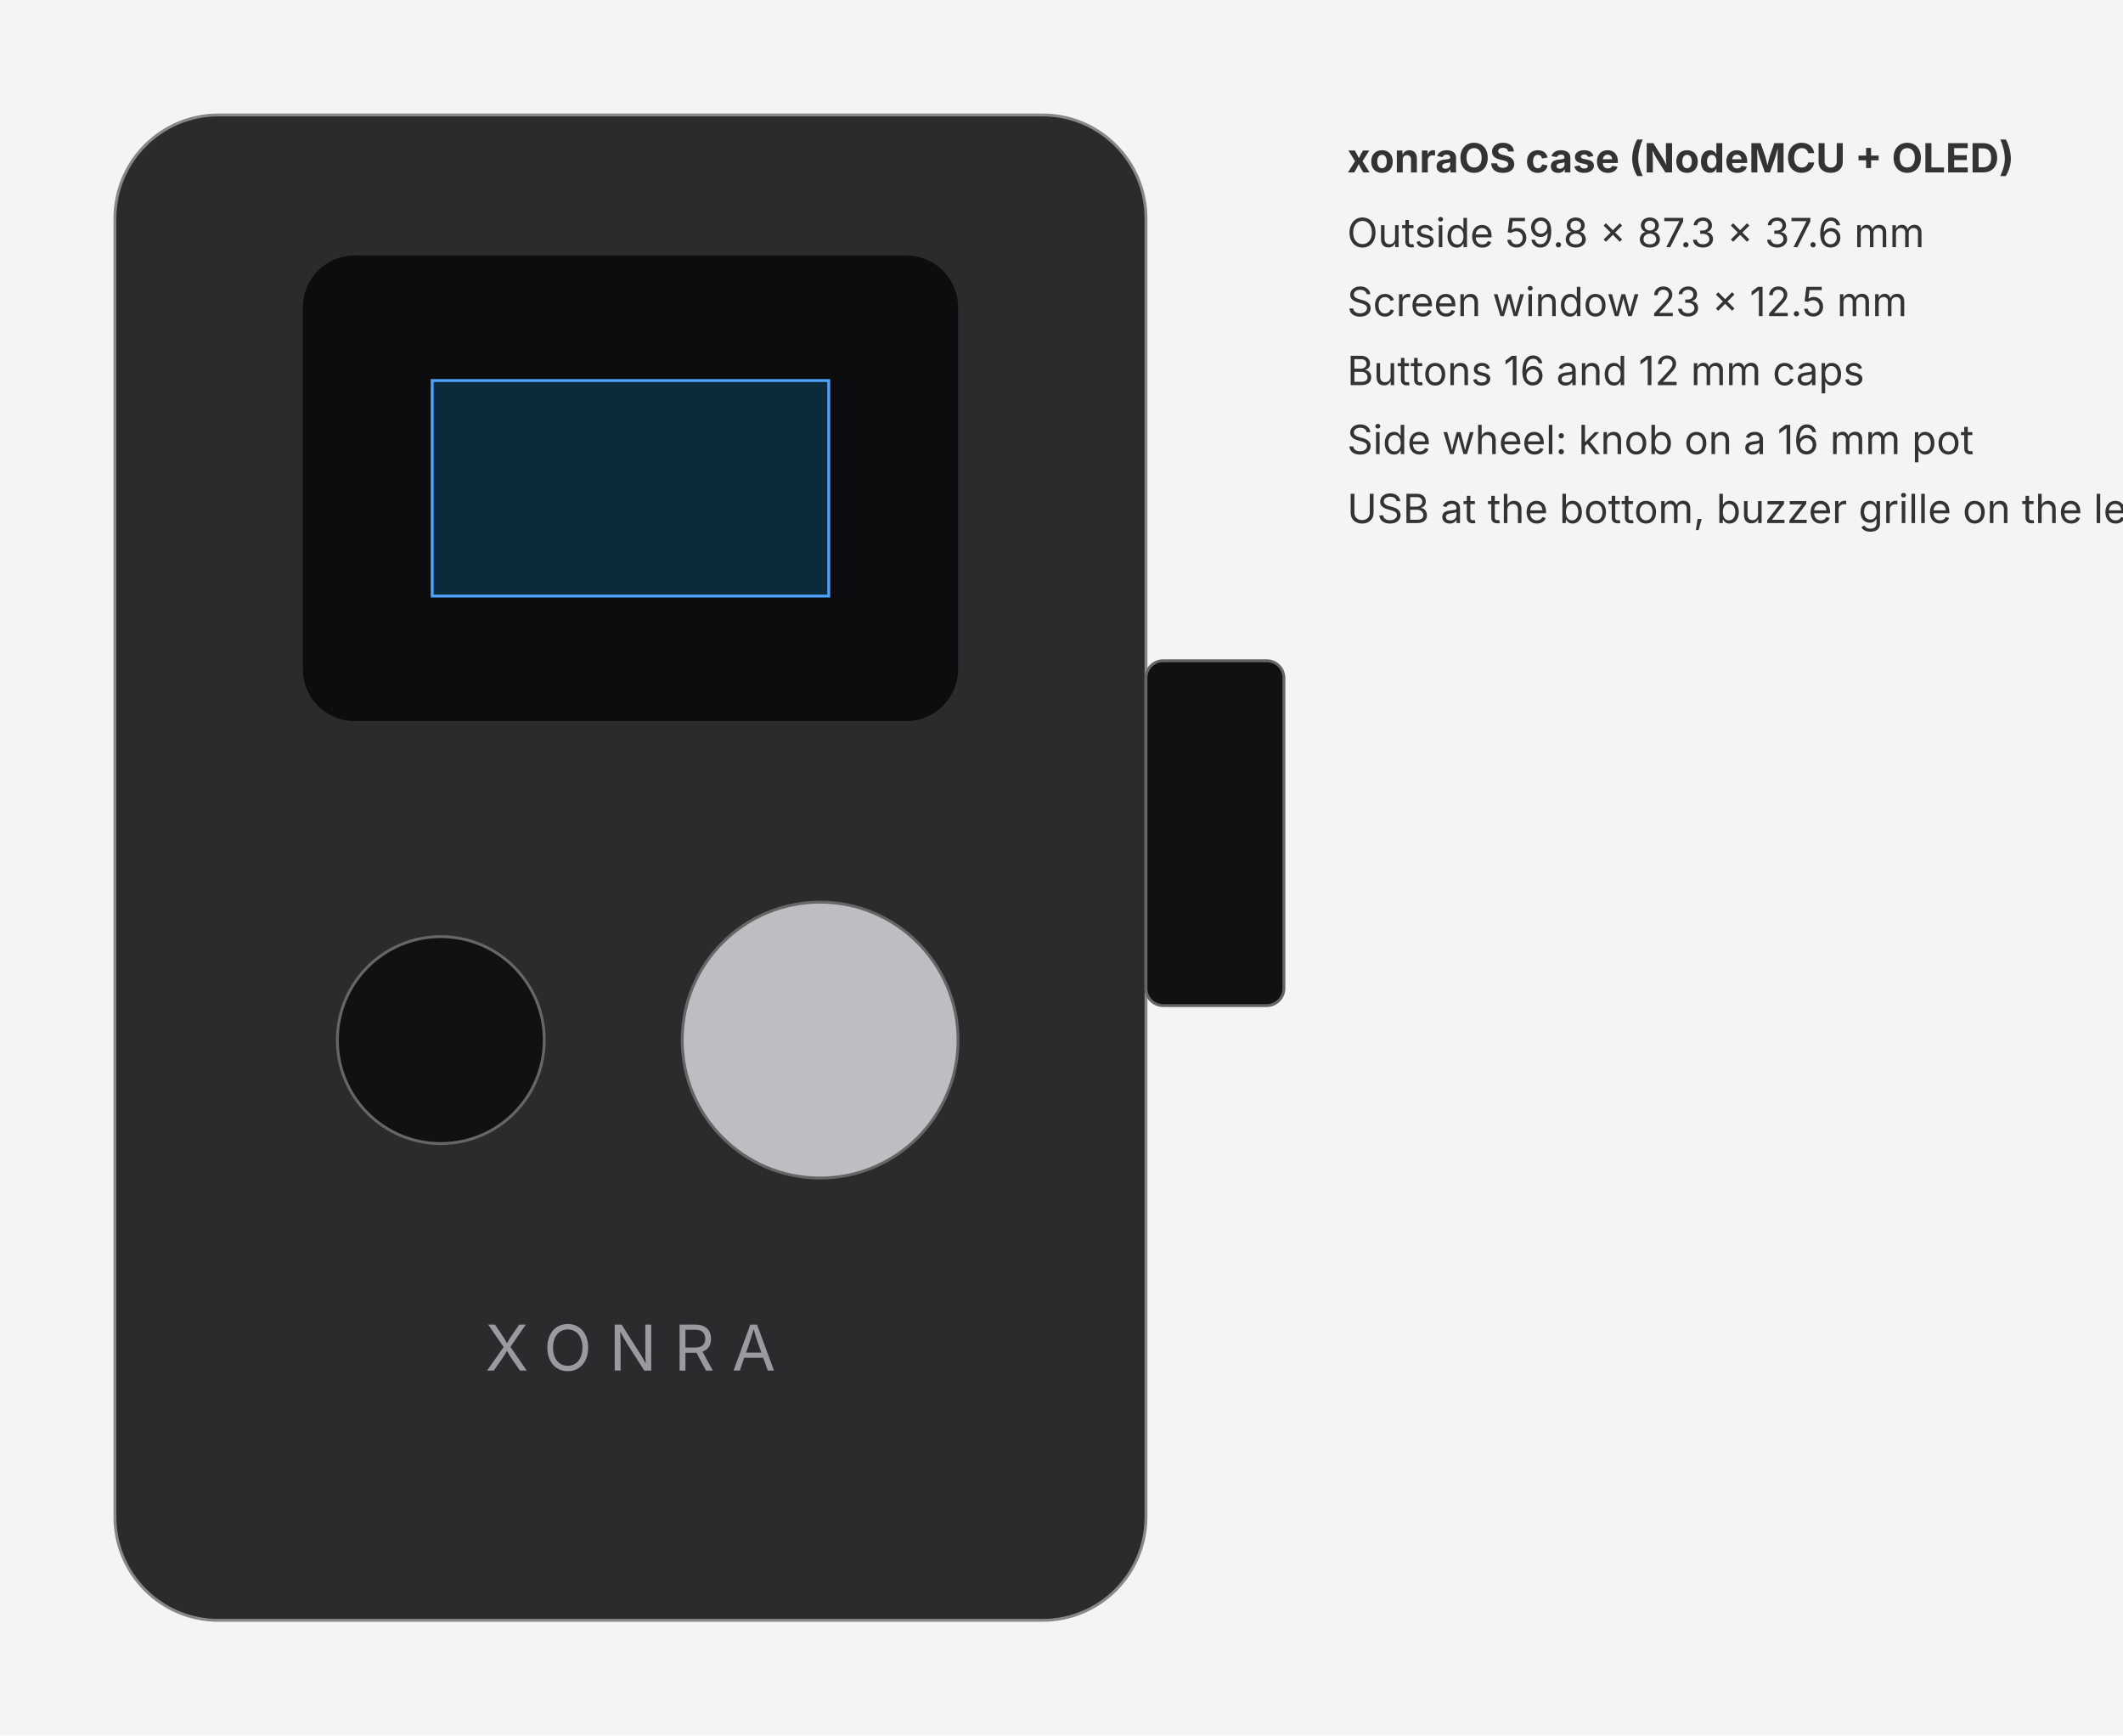
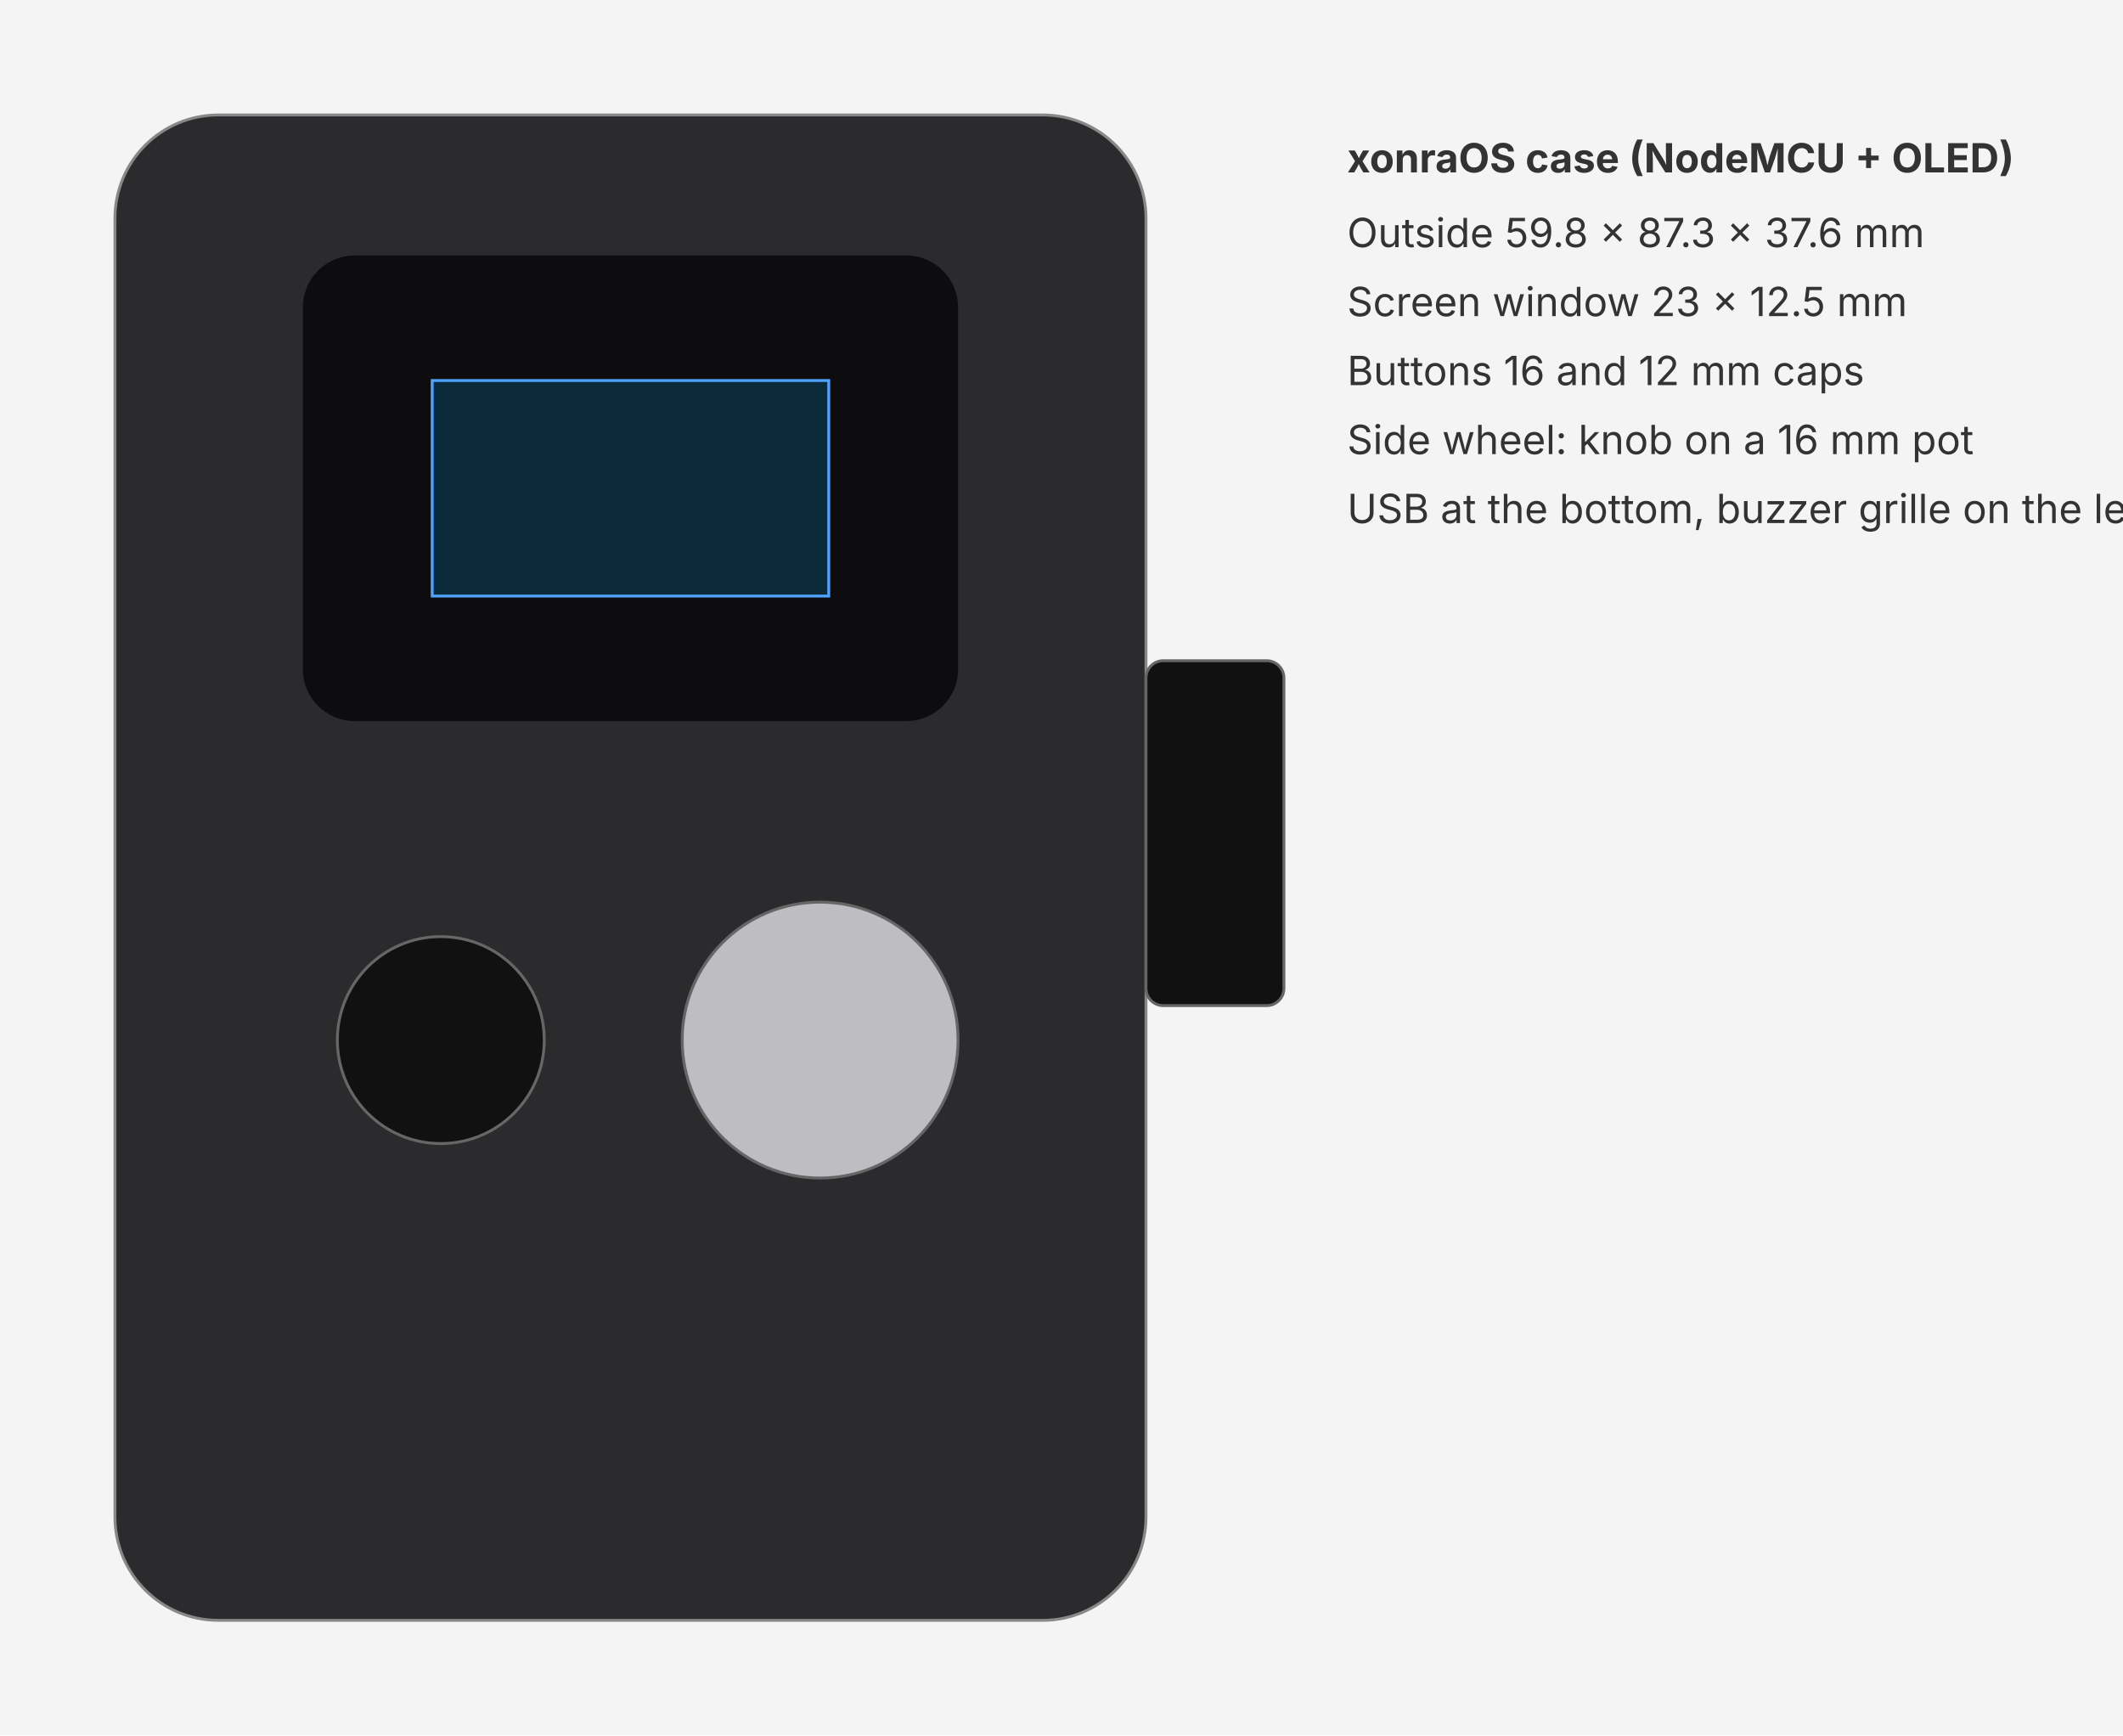
<svg xmlns="http://www.w3.org/2000/svg" viewBox="0 0 738.8 603.8" font-family="Inter, Arial, sans-serif">
  <rect width="100%" height="100%" fill="#f4f4f5" />
  <rect x="40" y="40" width="358.8" height="523.8" rx="36" fill="#2b2b2e" stroke="#888" />
  <rect x="105.4" y="88.9" width="228" height="162" rx="18" fill="#0d0d0f" />
  <rect x="150.4" y="132.4" width="138" height="75" fill="#0b2a3a" stroke="#4da3ff" />
  <circle cx="285.4" cy="361.9" r="48" fill="#bdbdc2" stroke="#666" />
  <circle cx="153.4" cy="361.9" r="36" fill="#111" stroke="#666" />
  <rect x="398.8" y="229.9" width="48" height="120" rx="6" fill="#111" stroke="#666" />
-   <text x="219.4" y="476.9" text-anchor="middle" font-size="22" letter-spacing="6" fill="#9a9aa0">XONRA</text>
  <g font-size="14" fill="#333">
    <text x="468.8" y="60" font-weight="700">xonraOS case (NodeMCU + OLED)</text>
    <text x="468.8" y="86">Outside 59.8 × 87.3 × 37.6 mm</text>
    <text x="468.8" y="110">Screen window 23 × 12.5 mm</text>
    <text x="468.8" y="134">Buttons 16 and 12 mm caps</text>
    <text x="468.8" y="158">Side wheel: knob on a 16 mm pot</text>
    <text x="468.8" y="182">USB at the bottom, buzzer grille on the left</text>
  </g>
</svg>
